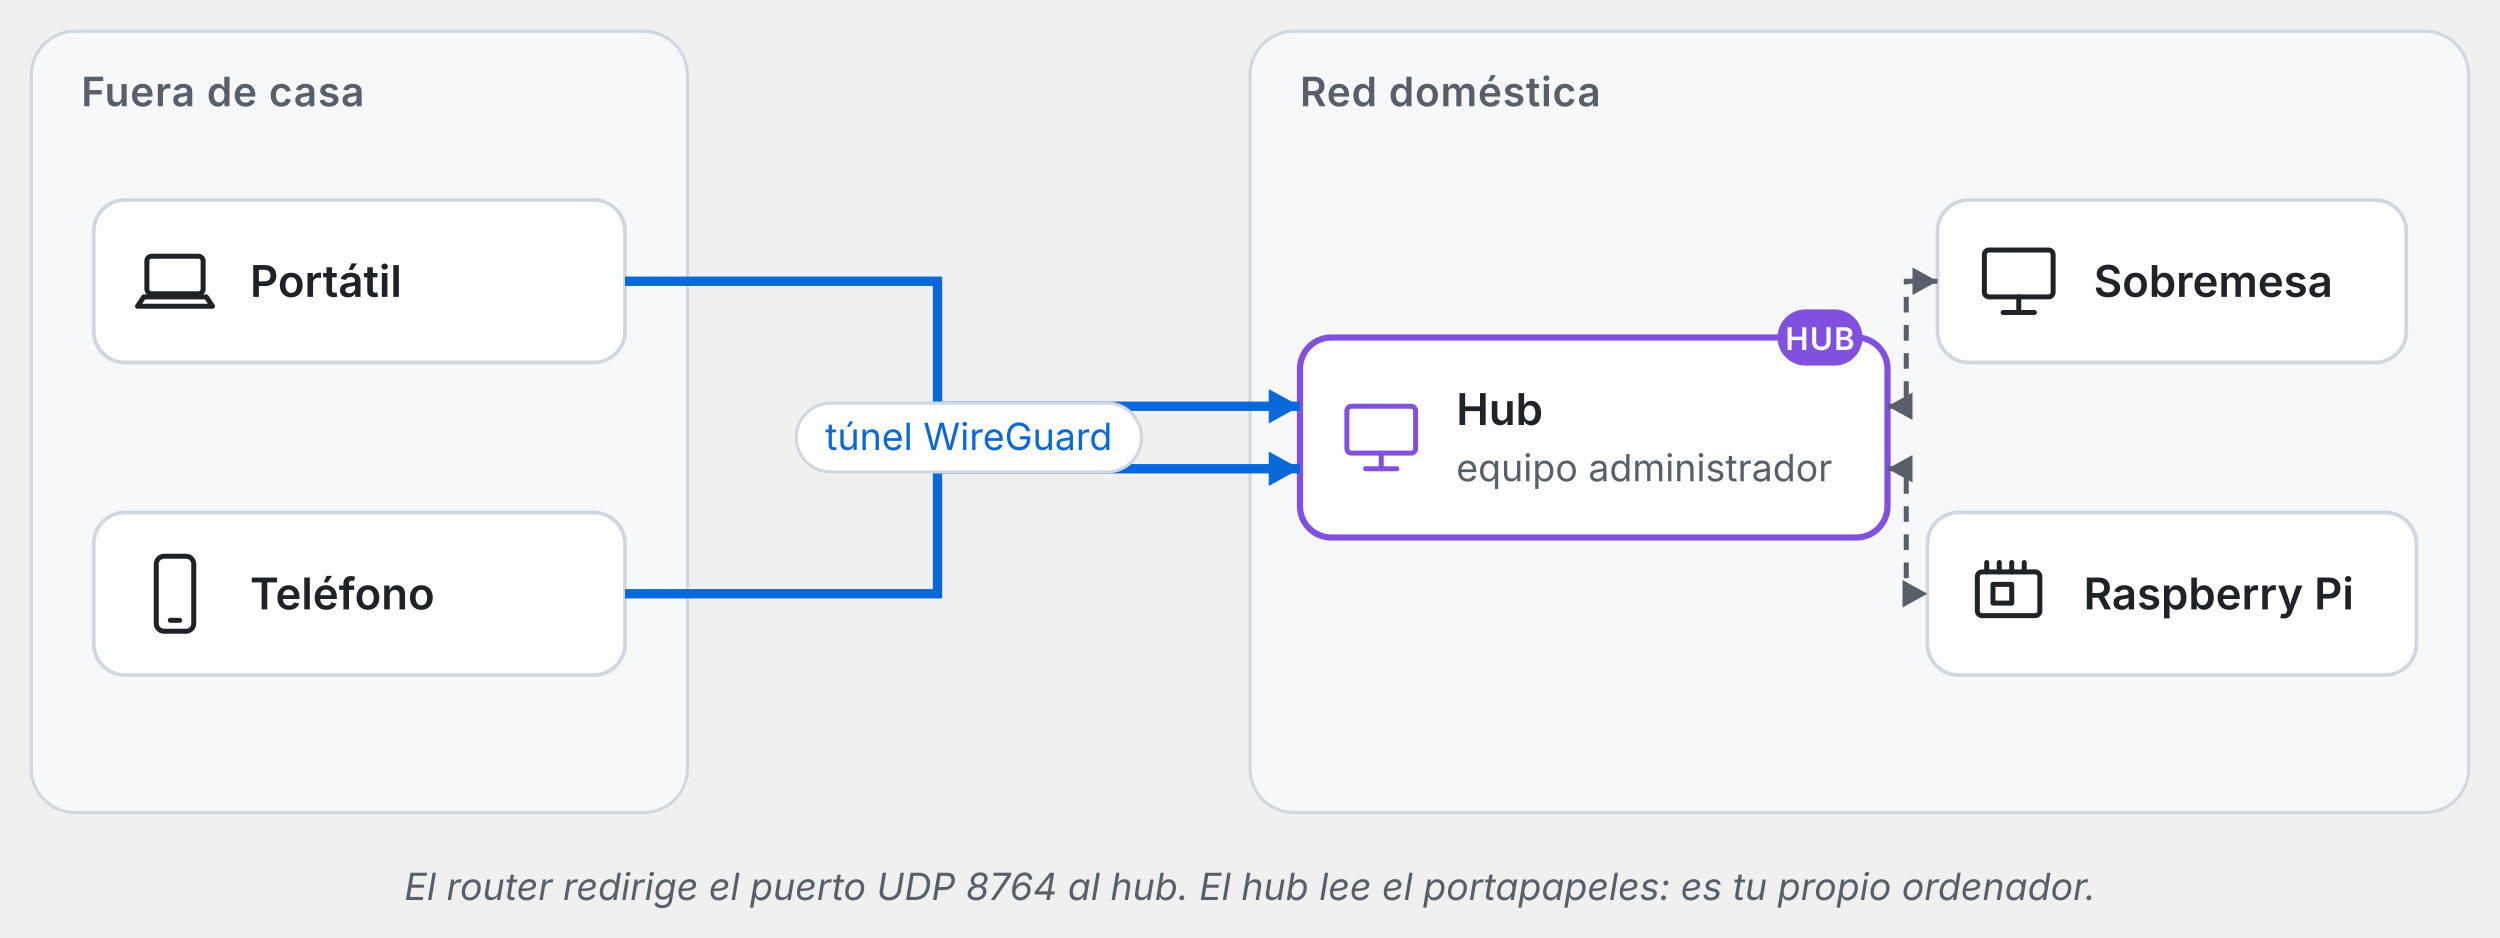
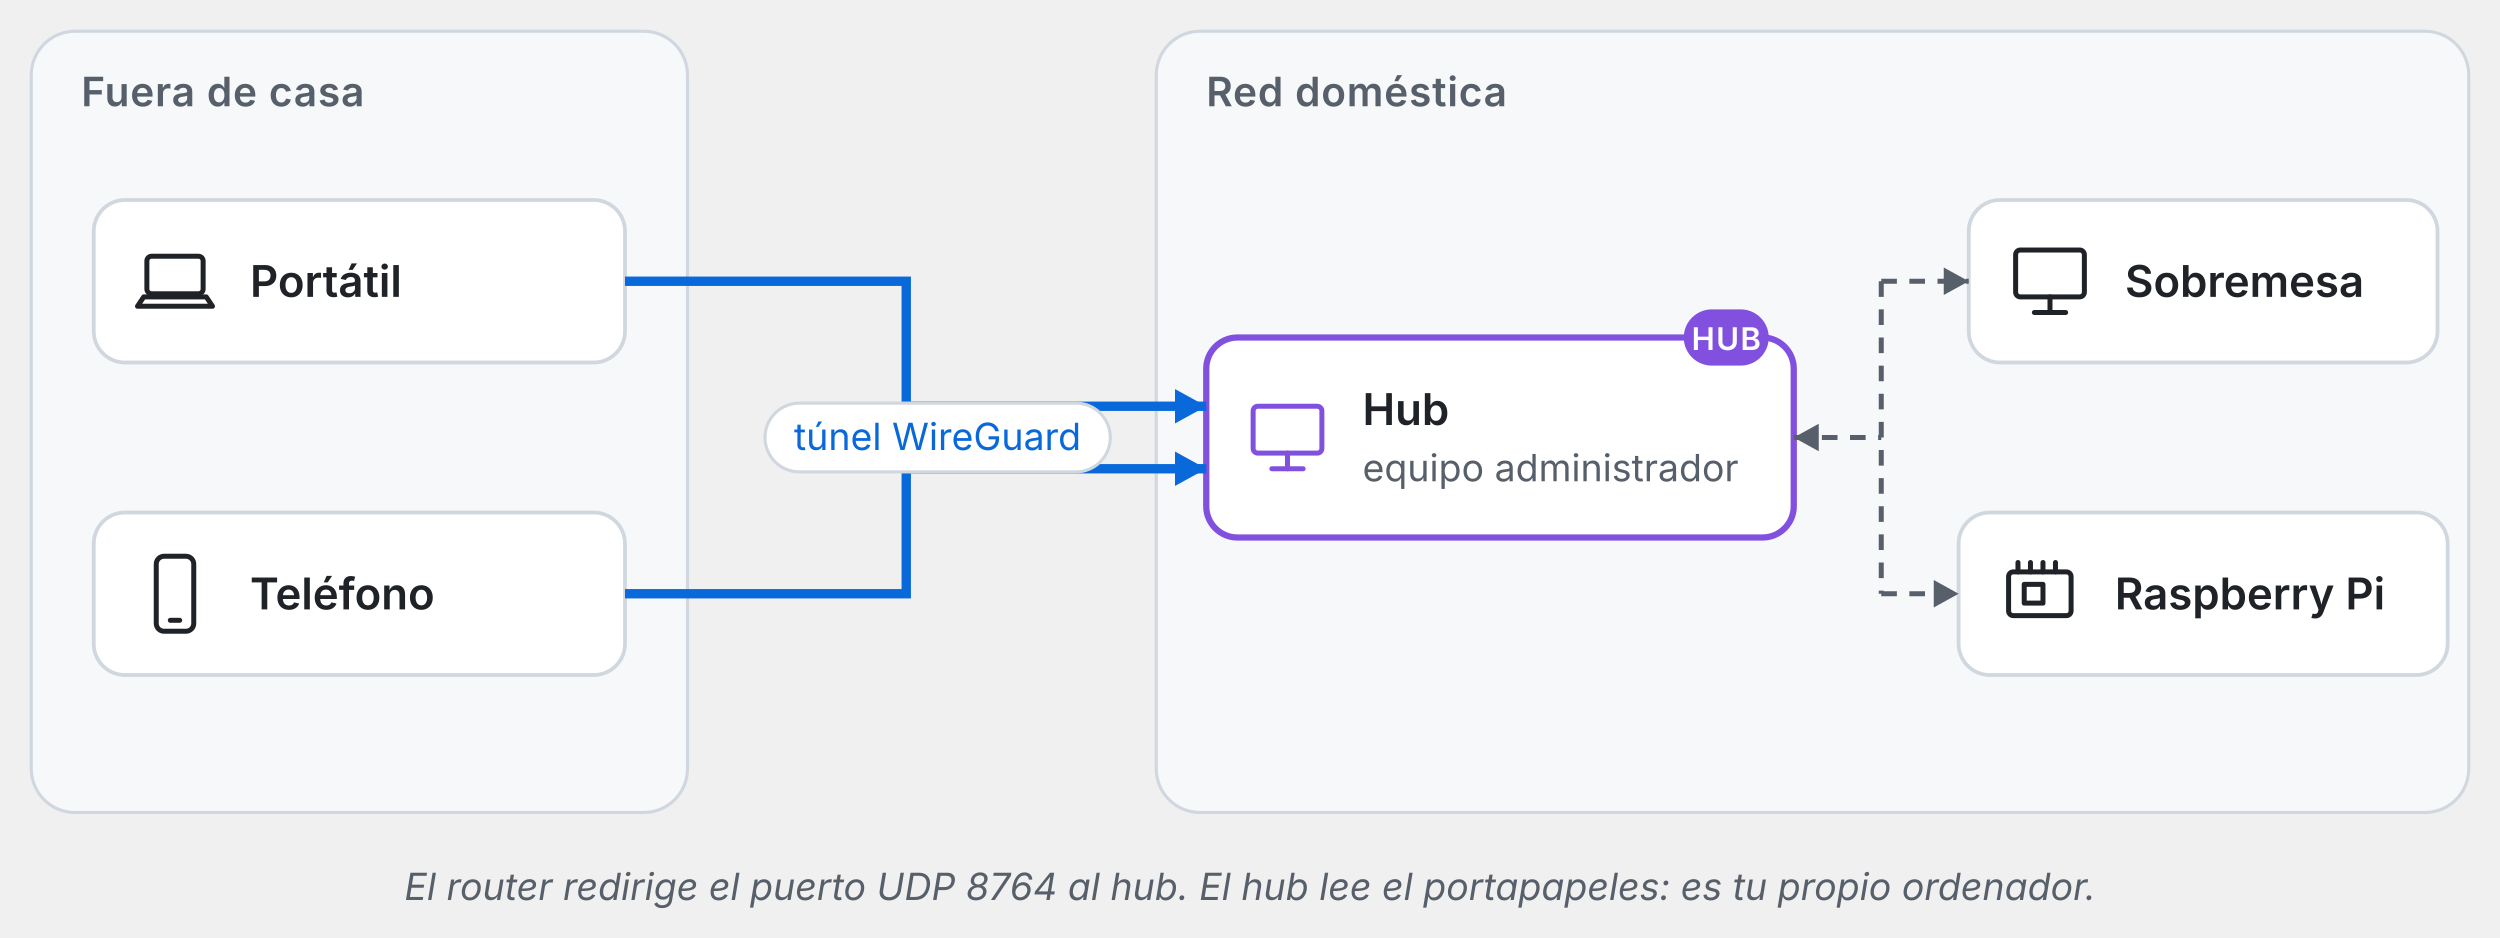
<svg xmlns="http://www.w3.org/2000/svg" lang="es" width="800" height="300" viewBox="0 0 800 300" role="img" aria-label="Fuera de casa, los dispositivos llegan al hub por el túnel WireGuard del grupo">
  <style>
  .bg { fill: none; }
  .zone { fill: #f6f8fa; stroke: #d0d7de; stroke-width: 1; }
  .zone-t { fill: #57606a; font: 600 13px system-ui, -apple-system, 'Segoe UI', sans-serif; letter-spacing: .02em; }
  .card { fill: #ffffff; stroke: #d0d7de; stroke-width: 1.2; }
  .card.key { stroke: #8250df; stroke-width: 2; }
  .card.srv { fill: #fff8c5; stroke: #d4a72c; }
  .t { fill: #1f2328; font: 600 14px system-ui, -apple-system, 'Segoe UI', sans-serif; }
  .s { fill: #57606a; font: 12px system-ui, -apple-system, 'Segoe UI', sans-serif; }
  .ic { fill: none; stroke: #1f2328; stroke-width: 1.6; stroke-linecap: round; stroke-linejoin: round; }
  .key .ic, .ic.key { stroke: #8250df; }
  .badge { fill: #8250df; }
  .badge-t { fill: #ffffff; font: 600 10px system-ui, -apple-system, 'Segoe UI', sans-serif; letter-spacing: .04em; }
  .e-tunnel { fill: none; stroke: #0969da; stroke-width: 3; }
  .e-home { fill: none; stroke: #57606a; stroke-width: 1.6; stroke-dasharray: 5 4; }
  .e-pair { fill: none; stroke: #8250df; stroke-width: 1.8; }
  .e-e2e { fill: none; stroke: #1a7f37; stroke-width: 1.8; stroke-dasharray: 2 4; stroke-linecap: round; }
  .a-tunnel { fill: #0969da; } .a-home { fill: #57606a; } .a-pair { fill: #8250df; } .a-e2e { fill: #1a7f37; }
  .lbl-bg { fill: #ffffff; stroke: #d0d7de; stroke-width: 1; }
  .lbl { fill: #1f2328; font: 12px system-ui, -apple-system, 'Segoe UI', sans-serif; }
  .lbl.tunnel { fill: #0969da; } .lbl.pair { fill: #8250df; } .lbl.e2e { fill: #1a7f37; }
  .note { fill: #57606a; font: italic 12px system-ui, -apple-system, 'Segoe UI', sans-serif; }
  @media (prefers-color-scheme: dark) {
    .zone { fill: #161b22; stroke: #30363d; }
    .zone-t, .s, .note { fill: #8b949e; }
    .card { fill: #0d1117; stroke: #3d444d; }
    .card.key { stroke: #a371f7; }
    .card.srv { fill: #272115; stroke: #9e6a03; }
    .t, .lbl { fill: #e6edf3; }
    .ic { stroke: #e6edf3; }
    .key .ic, .ic.key { stroke: #a371f7; }
    .badge { fill: #a371f7; }
    .badge-t { fill: #0d1117; }
    .e-tunnel { stroke: #4493f8; } .a-tunnel { fill: #4493f8; } .lbl.tunnel { fill: #4493f8; }
    .e-home { stroke: #8b949e; } .a-home { fill: #8b949e; }
    .e-pair { stroke: #a371f7; } .a-pair { fill: #a371f7; } .lbl.pair { fill: #a371f7; }
    .e-e2e { stroke: #3fb950; } .a-e2e { fill: #3fb950; } .lbl.e2e { fill: #3fb950; }
    .lbl-bg { fill: #0d1117; stroke: #3d444d; }
  }
</style>
  <rect class="zone" x="10" y="10" width="210" height="250" rx="14" />
  <text class="zone-t" x="26" y="34">Fuera de casa</text>
-   <rect class="zone" x="400" y="10" width="390" height="250" rx="14" />
-   <text class="zone-t" x="416" y="34">Red doméstica</text>
+   <rect class="zone" x="370" y="10" width="420" height="250" rx="14" />
+   <text class="zone-t" x="386" y="34">Red doméstica</text>
  <g class="">
    <rect class="card " x="30.0" y="64.0" width="170" height="52" rx="10" />
    <g transform="translate(42.0,76)" class="ic">
      <rect x="5" y="6" width="18" height="12" rx="1.5" />
      <path d="M2 22h24l-2 -3H4z" />
    </g>
    <text class="t" x="80.0" y="95">Portátil</text>
  </g>
  <g class="">
    <rect class="card " x="30.0" y="164.0" width="170" height="52" rx="10" />
    <g transform="translate(42.0,176)" class="ic">
      <rect x="8" y="2" width="12" height="24" rx="2.5" />
      <line x1="12.5" y1="22.5" x2="15.5" y2="22.5" />
    </g>
    <text class="t" x="80.0" y="195">Teléfono</text>
  </g>
  <g class="key">
-     <rect class="card key" x="416.0" y="108.0" width="188.0" height="64" rx="10" />
-     <g transform="translate(428.0,126)" class="ic">
+     <rect class="card key" x="386.0" y="108.0" width="188.0" height="64" rx="10" />
+     <g transform="translate(398.0,126)" class="ic">
      <rect x="3" y="4" width="22" height="15" rx="1.5" />
      <line x1="14" y1="19" x2="14" y2="24" />
      <line x1="9" y1="24" x2="19" y2="24" />
    </g>
-     <text class="t" x="466.0" y="136">Hub</text>
-     <text class="s" x="466.0" y="154">equipo administrador</text>
-     <rect class="badge" x="568.8" y="99.0" width="27.2" height="18" rx="9" />
-     <text class="badge-t" x="582.4" y="112.0" text-anchor="middle">HUB</text>
+     <text class="t" x="436.0" y="136">Hub</text>
+     <text class="s" x="436.0" y="154">equipo administrador</text>
+     <rect class="badge" x="538.8" y="99.0" width="27.2" height="18" rx="9" />
+     <text class="badge-t" x="552.4" y="112.0" text-anchor="middle">HUB</text>
  </g>
  <g class="">
-     <rect class="card " x="620.0" y="64.0" width="150" height="52" rx="10" />
-     <g transform="translate(632.0,76)" class="ic">
+     <rect class="card " x="630.0" y="64.0" width="150" height="52" rx="10" />
+     <g transform="translate(642.0,76)" class="ic">
      <rect x="3" y="4" width="22" height="15" rx="1.5" />
      <line x1="14" y1="19" x2="14" y2="24" />
      <line x1="9" y1="24" x2="19" y2="24" />
    </g>
-     <text class="t" x="670.0" y="95">Sobremesa</text>
+     <text class="t" x="680.0" y="95">Sobremesa</text>
  </g>
  <g class="">
-     <rect class="card " x="616.75" y="164.0" width="156.5" height="52" rx="10" />
-     <g transform="translate(628.75,176)" class="ic">
+     <rect class="card " x="626.75" y="164.0" width="156.5" height="52" rx="10" />
+     <g transform="translate(638.75,176)" class="ic">
      <rect x="4" y="7" width="20" height="14" rx="1.5" />
      <rect x="9" y="11" width="6" height="6" />
      <line x1="7" y1="4" x2="7" y2="7" />
      <line x1="11" y1="4" x2="11" y2="7" />
      <line x1="15" y1="4" x2="15" y2="7" />
      <line x1="19" y1="4" x2="19" y2="7" />
    </g>
-     <text class="t" x="666.75" y="195">Raspberry Pi</text>
+     <text class="t" x="676.75" y="195">Raspberry Pi</text>
  </g>
-   <path class="e-tunnel" d="M200.0,90.0 L300,90 L300,130 L416.0,130" />
-   <path class="a-tunnel" d="M416.0,130 L406.0,124.5 L406.0,135.5z" />
-   <path class="e-tunnel" d="M200.0,190.0 L300,190 L300,150 L416.0,150" />
-   <path class="a-tunnel" d="M416.0,150 L406.0,144.5 L406.0,155.5z" />
-   <path class="e-home" d="M604.0,130 L610,130 L610,90 L620.0,90.0" />
-   <path class="a-home" d="M620.0,90.0 L612.0,85.6 L612.0,94.4z" />
-   <path class="a-home" d="M604.0,130 L612.0,134.4 L612.0,125.6z" />
-   <path class="e-home" d="M604.0,150 L610,150 L610,190 L616.75,190.0" />
-   <path class="a-home" d="M616.75,190.0 L608.8,185.6 L608.8,194.4z" />
-   <path class="a-home" d="M604.0,150 L612.0,154.4 L612.0,145.6z" />
+   <path class="e-tunnel" d="M200.0,90.0 L290,90 L290,130 L386.0,130" />
+   <path class="a-tunnel" d="M386.0,130 L376.0,124.5 L376.0,135.5z" />
+   <path class="e-tunnel" d="M200.0,190.0 L290,190 L290,150 L386.0,150" />
+   <path class="a-tunnel" d="M386.0,150 L376.0,144.5 L376.0,155.5z" />
+   <path class="e-home" d="M574.0,140.0 L602.0,140" />
+   <path class="a-home" d="M574.0,140.0 L582.0,144.4 L582.0,135.6z" />
+   <path class="e-home" d="M602.0,90 L602.0,190" />
+   <path class="e-home" d="M602.0,90 L630.0,90.0" />
+   <path class="a-home" d="M630.0,90.0 L622.0,85.6 L622.0,94.4z" />
+   <path class="e-home" d="M602.0,190 L626.75,190.0" />
+   <path class="a-home" d="M626.75,190.0 L618.8,185.6 L618.8,194.4z" />
  <text class="note" x="400" y="288" text-anchor="middle">El router redirige el puerto UDP 8764 al hub. El hub lee el portapapeles: es tu propio ordenador.</text>
-   <rect class="lbl-bg" x="254.8" y="129.0" width="110.5" height="22" rx="11.0" />
-   <text class="lbl tunnel" x="310" y="144.0" text-anchor="middle">túnel WireGuard</text>
+   <rect class="lbl-bg" x="244.8" y="129.0" width="110.5" height="22" rx="11.0" />
+   <text class="lbl tunnel" x="300" y="144.0" text-anchor="middle">túnel WireGuard</text>
</svg>
